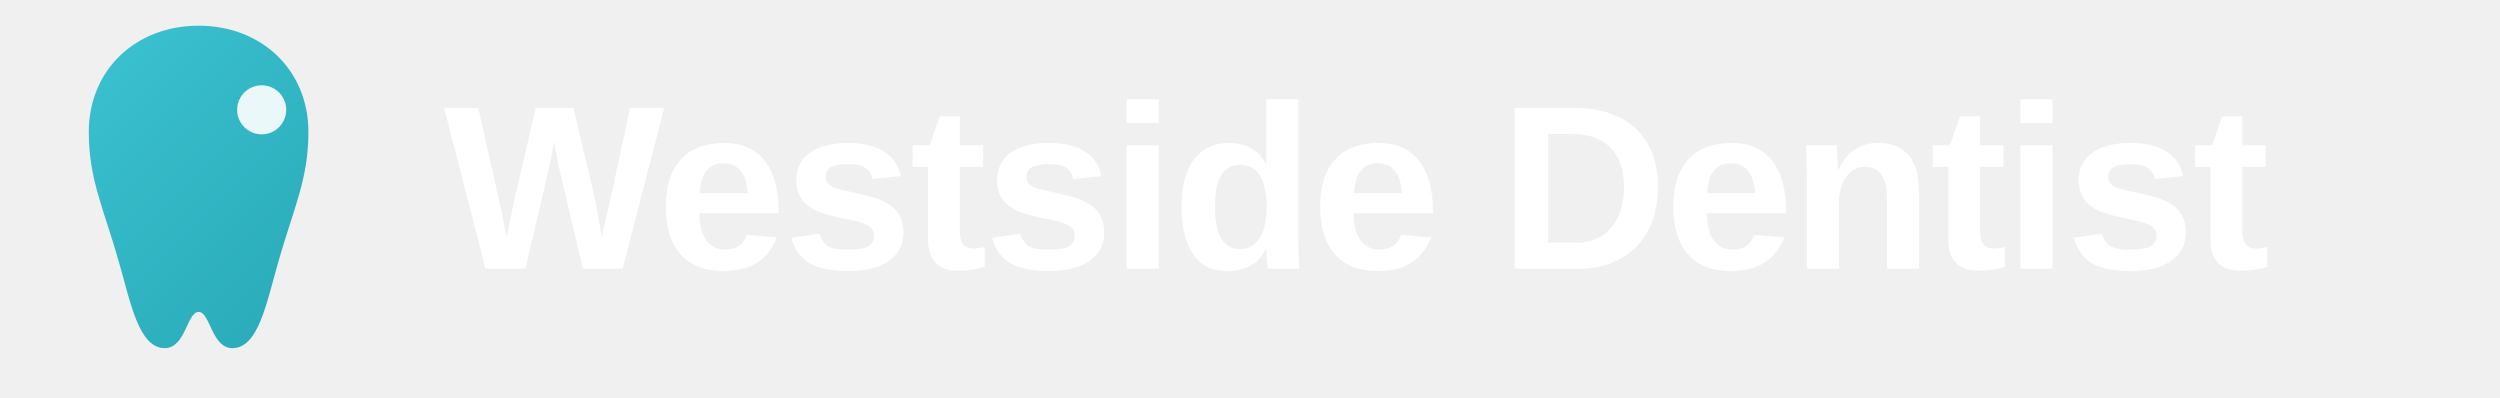
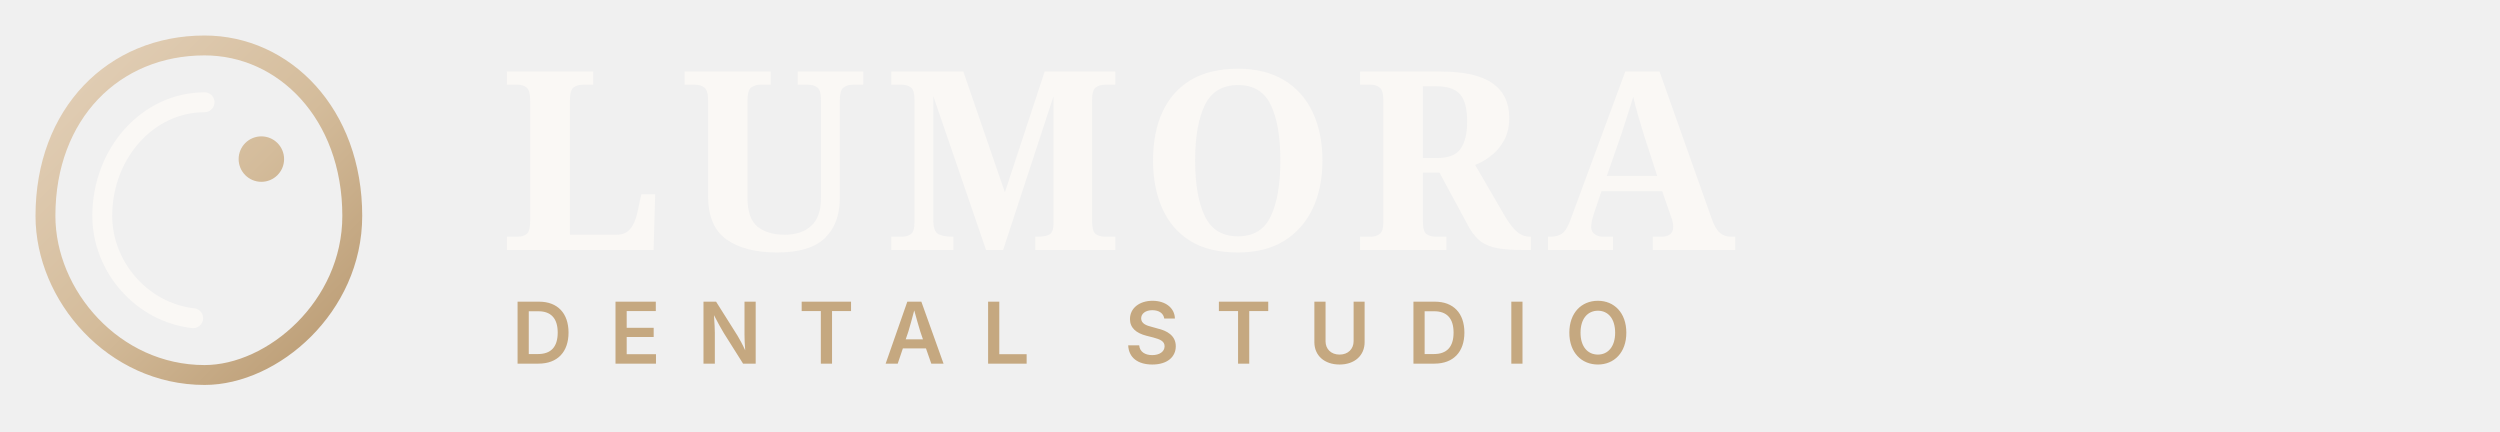
- <svg xmlns="http://www.w3.org/2000/svg" width="214" height="34" viewBox="0 0 214 34" fill="none" role="img" aria-label="Westside Dentist">
+ <svg xmlns="http://www.w3.org/2000/svg" width="220" height="38" viewBox="0 0 220 38" fill="none" role="img" aria-label="Lumora Dental">
  <defs>
-     <linearGradient id="lm-gd" x1="0" y1="0" x2="34" y2="34" gradientUnits="userSpaceOnUse">
-       <stop offset="0" stop-color="#3fc7d6" />
-       <stop offset="1" stop-color="#24a3b1" />
+     <linearGradient id="lumora-gold-dark" x1="0" y1="0" x2="32" y2="32" gradientUnits="userSpaceOnUse">
+       <stop offset="0%" stop-color="#E5D3BD" />
+       <stop offset="50%" stop-color="#D4BC9B" />
+       <stop offset="100%" stop-color="#B39268" />
    </linearGradient>
  </defs>
-   <path d="M17 2.2c5.4 0 9.4 3.8 9.4 9.1 0 4.1-1.3 6.6-2.6 11.2-1 3.5-1.7 7.3-3.9 7.3-1.8 0-1.9-3.1-2.9-3.1s-1.1 3.1-2.9 3.1c-2.2 0-2.9-3.8-3.9-7.3C8.9 17.9 7.6 15.4 7.6 11.3 7.6 6 11.6 2.2 17 2.2Z" fill="url(#lm-gd)" />
-   <circle cx="22.4" cy="9.4" r="2.1" fill="#ffffff" opacity="0.9" />
-   <text x="38" y="23" font-family="Sora, 'Helvetica Neue', Arial, sans-serif" font-size="20" font-weight="600" letter-spacing="-0.3" fill="#ffffff">Westside Dentist</text>
+   <g transform="translate(2, 3)">
+     <path d="M16 1C8 1 2 7 2 16C2 23 8 30 16 30C22 30 29 24 29 16C29 7 23 1 16 1Z" stroke="url(#lumora-gold-dark)" stroke-width="1.75" stroke-linecap="round" />
+     <path d="M16 6C11 6 7 10.5 7 16C7 20.5 10.5 24.5 15 25" stroke="#FAF8F5" stroke-width="1.75" stroke-linecap="round" />
+     <circle cx="21" cy="11" r="2" fill="url(#lumora-gold-dark)" />
+   </g>
+   <text x="44" y="22" font-family="'Cormorant Garamond', 'Playfair Display', Georgia, serif" font-size="22" font-weight="700" letter-spacing="1.5" fill="#FAF8F5">LUMORA</text>
+   <text x="45" y="32" font-family="'Plus Jakarta Sans', -apple-system, BlinkMacSystemFont, sans-serif" font-size="7.5" font-weight="600" letter-spacing="3.2" fill="#C5A880">DENTAL STUDIO</text>
</svg>
